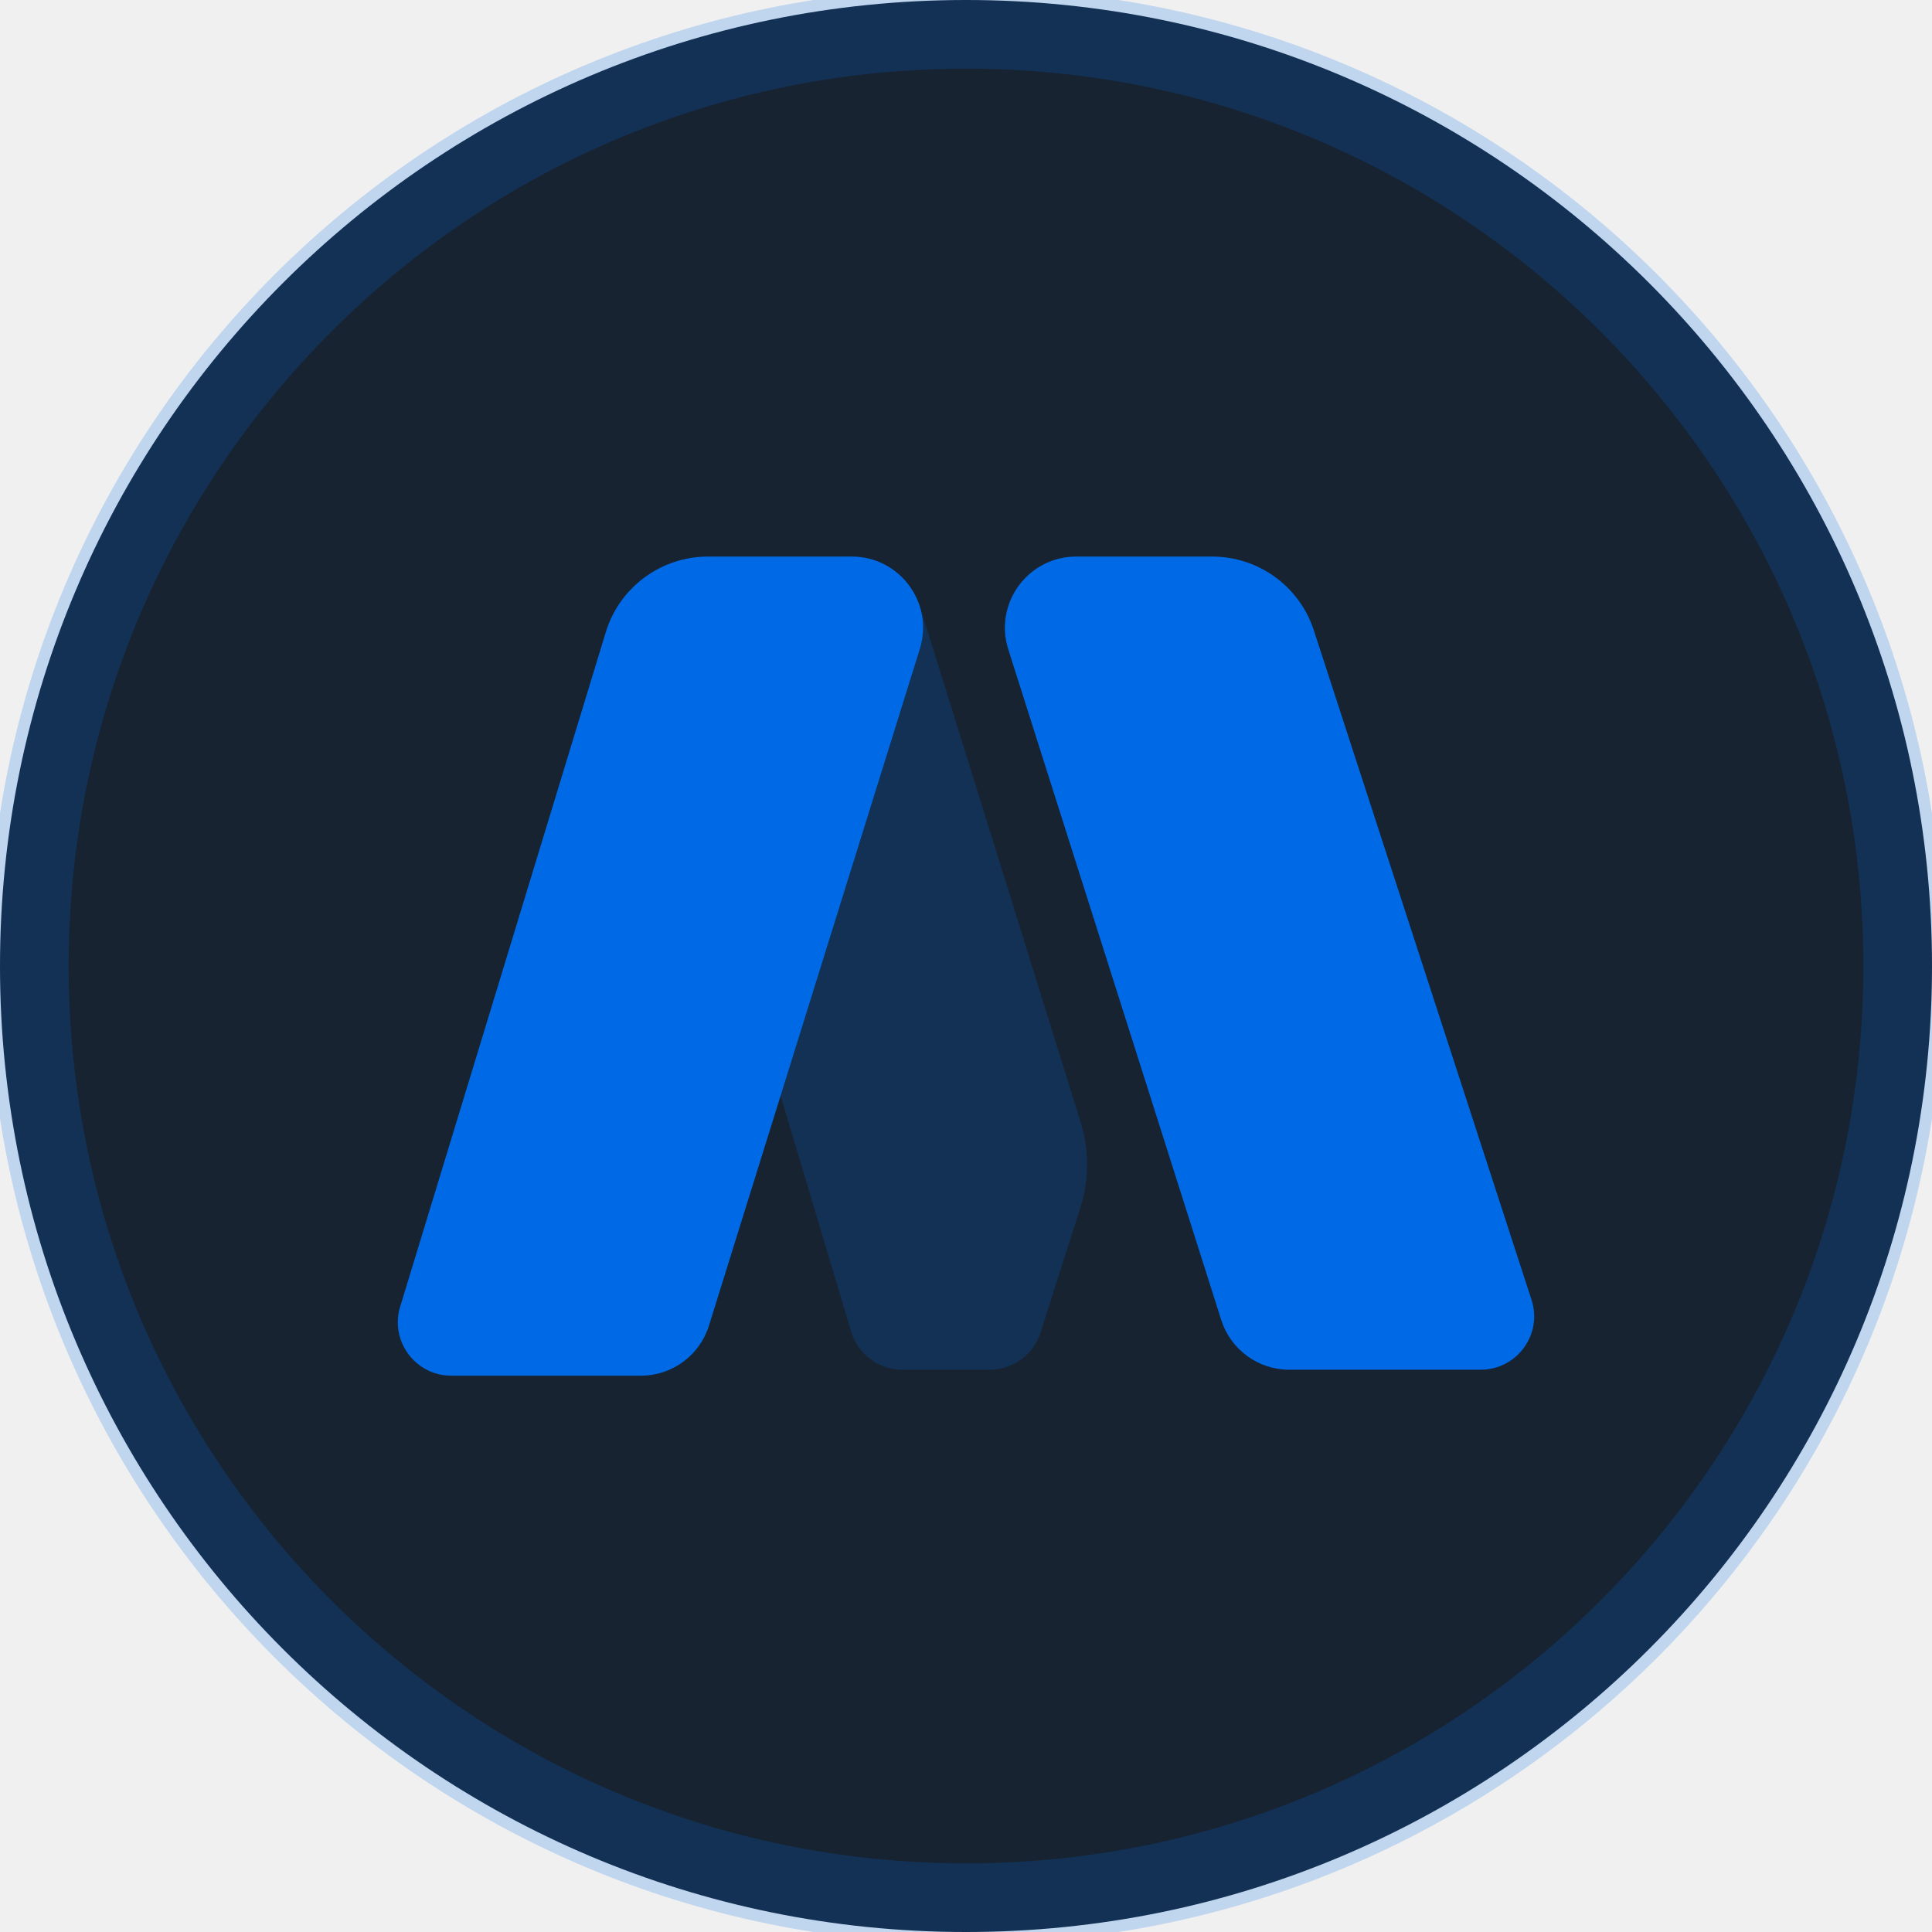
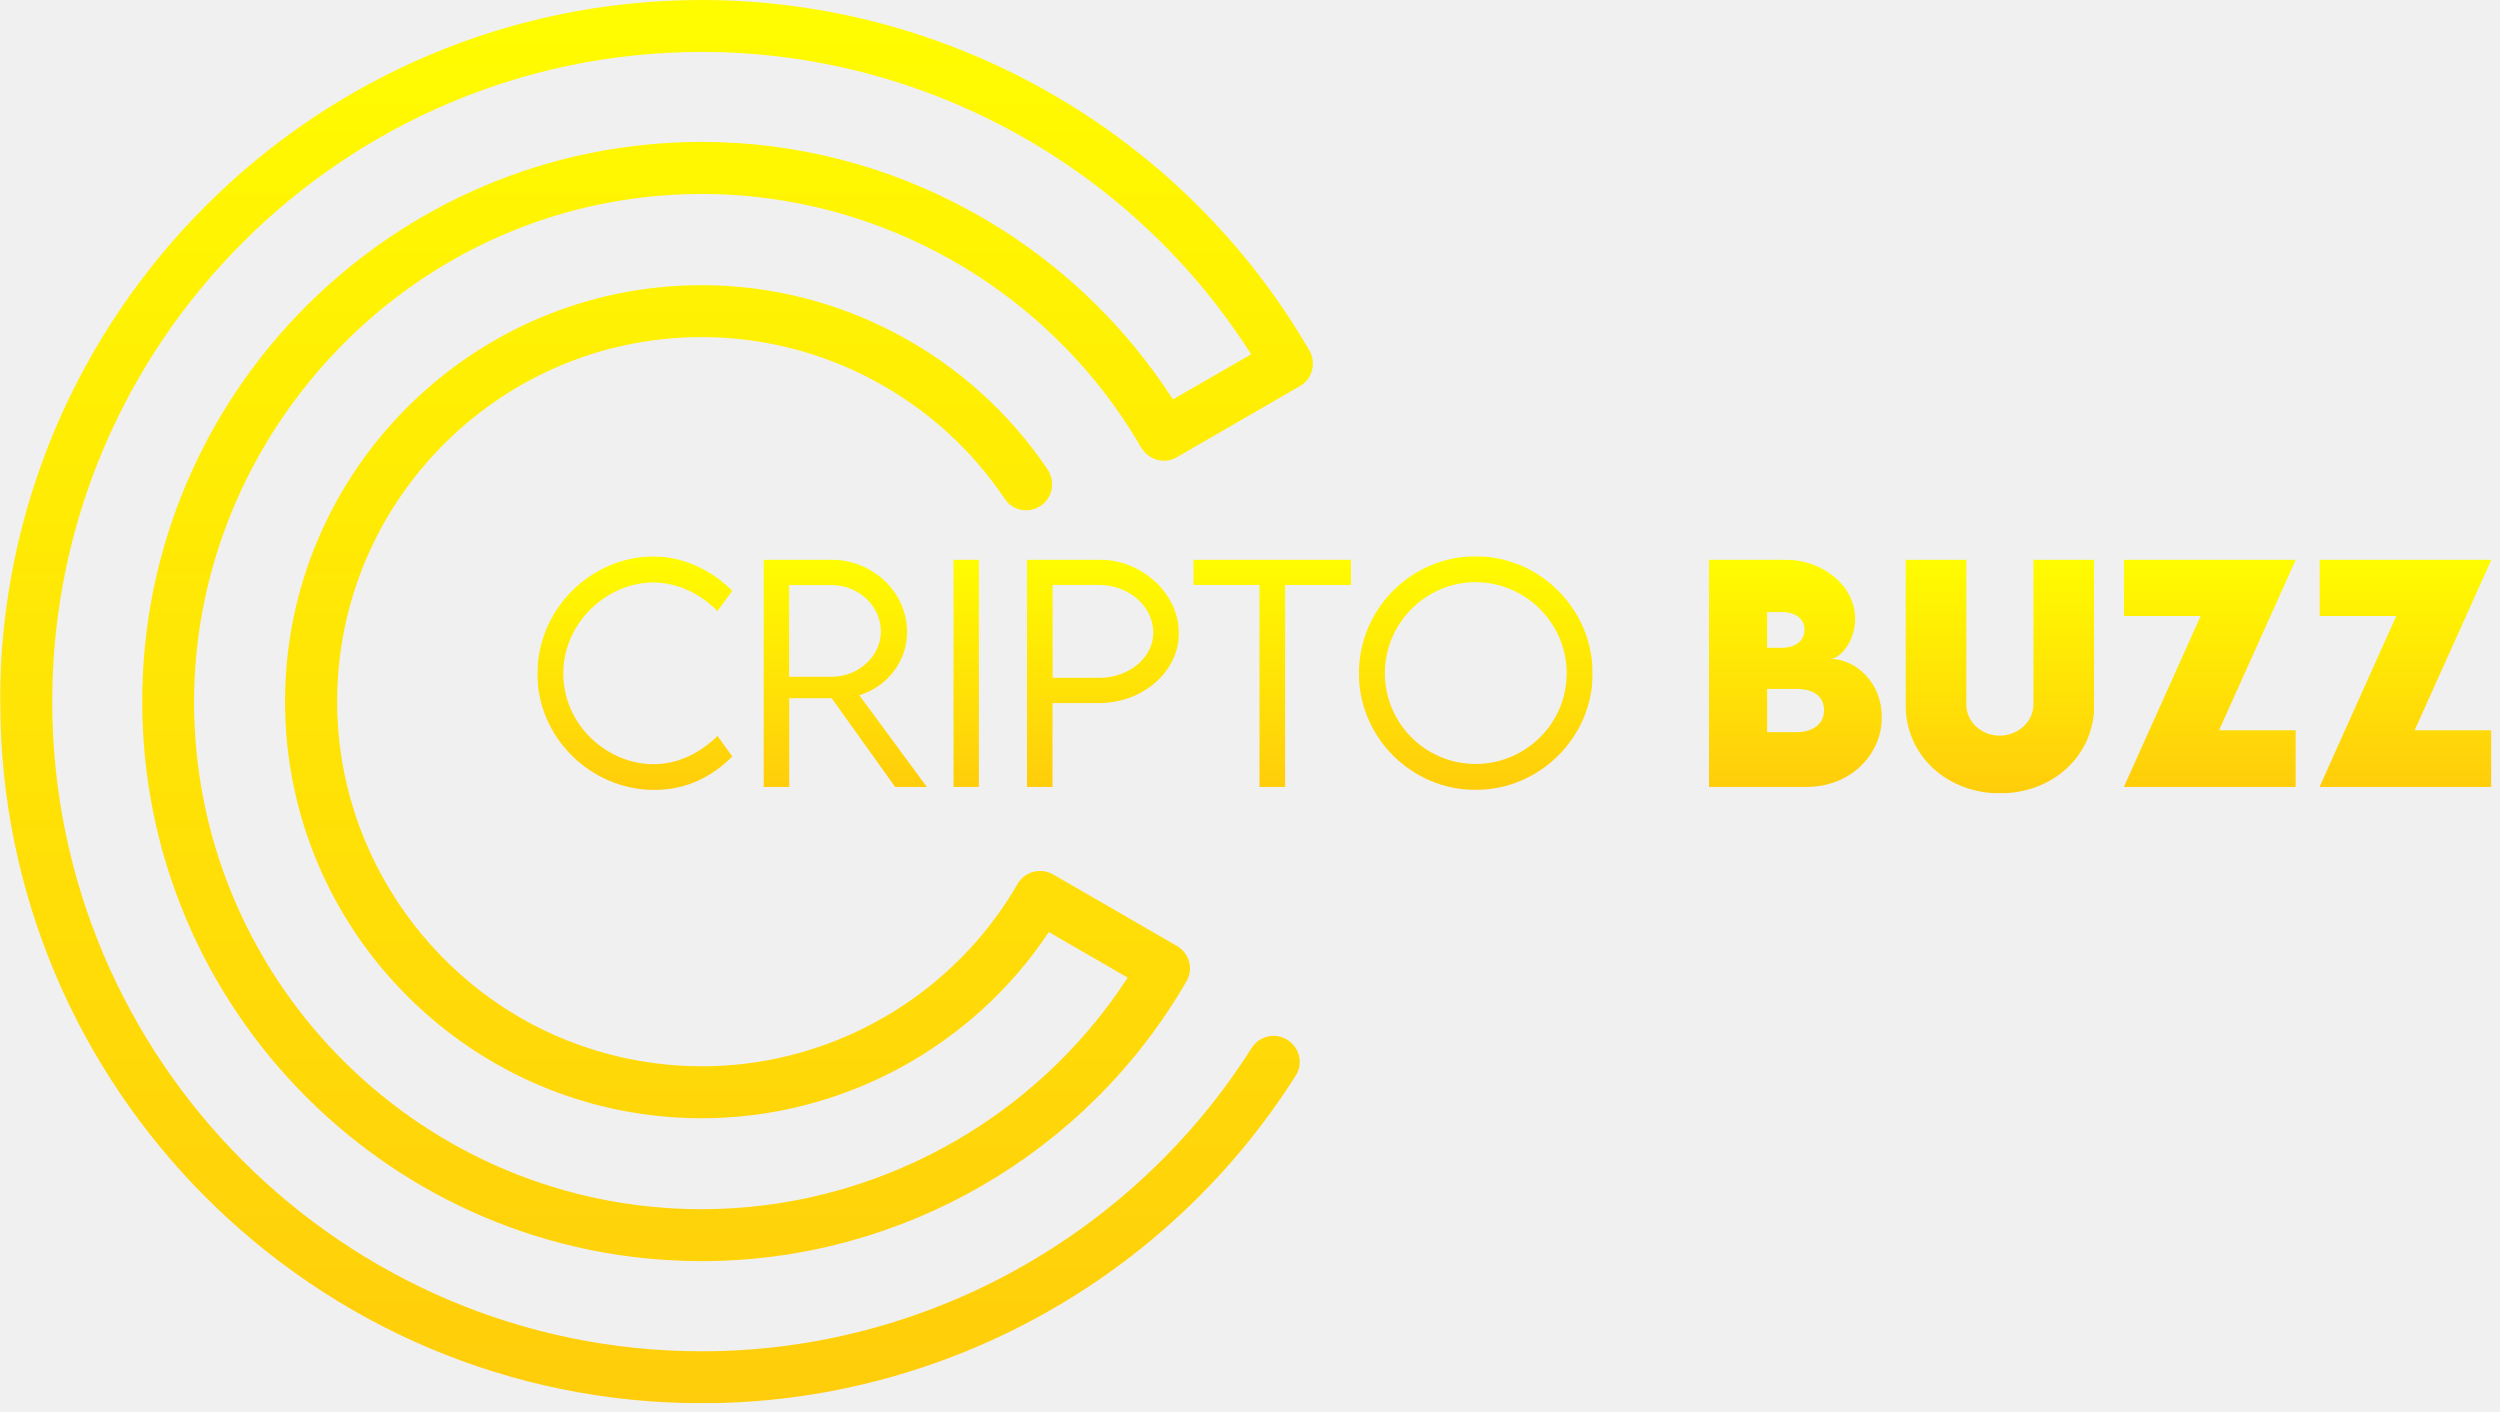
- <svg xmlns="http://www.w3.org/2000/svg" width="24" height="24" viewBox="0 0 24 24" fill="none">
-   <g clip-path="url(#clip0_28287_9936)">
-     <path d="M24 12C24 5.373 18.627 0 12 0C5.373 0 0 5.373 0 12C0 18.627 5.373 24 12 24C18.627 24 24 18.627 24 12Z" fill="#172331" />
-     <path d="M23.647 12C23.647 5.568 18.432 0.353 12 0.353C5.567 0.353 0.353 5.568 0.353 12C0.353 18.433 5.567 23.647 12 23.647C18.432 23.647 23.647 18.433 23.647 12Z" stroke="#006AE6" stroke-opacity="0.2" />
-     <path d="M13.424 13.939L11.431 7.545C11.314 7.169 10.967 6.914 10.573 6.914C10.095 6.914 9.7 7.289 9.676 7.767L9.44 12.397C9.43 12.598 9.454 12.8 9.512 12.994L10.573 16.542C10.657 16.823 10.915 17.015 11.209 17.015H12.294C12.583 17.015 12.839 16.828 12.926 16.553L13.421 15.003C13.531 14.657 13.532 14.285 13.424 13.939Z" fill="#006AE6" fill-opacity="0.2" />
-     <path d="M16.321 7.83L19.025 16.146C19.165 16.575 18.845 17.015 18.394 17.015H16.014C15.629 17.015 15.288 16.765 15.171 16.398L12.525 8.066C12.344 7.496 12.77 6.914 13.369 6.914H15.059C15.634 6.914 16.143 7.284 16.321 7.83Z" fill="#006AE6" />
-     <path d="M8.795 6.914H10.582C11.178 6.914 11.604 7.492 11.426 8.062L8.807 16.467C8.692 16.837 8.35 17.089 7.962 17.089H5.605C5.16 17.089 4.841 16.658 4.971 16.232L7.525 7.854C7.695 7.295 8.211 6.914 8.795 6.914Z" fill="#006AE6" />
+ <svg xmlns="http://www.w3.org/2000/svg" width="62" height="35" viewBox="0 0 62 35" fill="none">
+   <mask id="mask0_5324_529" style="mask-type:luminance" maskUnits="userSpaceOnUse" x="0" y="0" width="33" height="35">
+     <path d="M0.005 17.398C0.005 26.995 7.813 34.8 17.408 34.8C23.378 34.8 28.96 31.7 32.137 26.67C32.331 26.363 32.221 25.957 31.907 25.776C31.603 25.599 31.222 25.701 31.035 25.998C28.091 30.647 22.926 33.512 17.408 33.512C8.524 33.512 1.296 26.284 1.296 17.4C1.296 8.516 8.524 1.288 17.408 1.288C22.923 1.288 28.084 4.146 31.028 8.787L29.088 9.906C26.547 5.953 22.128 3.519 17.405 3.519C9.753 3.519 3.527 9.745 3.527 17.398C3.527 25.05 9.753 31.276 17.405 31.276C22.353 31.276 26.962 28.613 29.43 24.326C29.604 24.022 29.489 23.634 29.188 23.46L26.118 21.686C25.97 21.602 25.794 21.576 25.627 21.622C25.461 21.666 25.321 21.773 25.236 21.921C23.184 25.474 18.883 27.312 14.742 26.041C11.1 24.924 8.511 21.553 8.368 17.748C8.174 12.605 12.301 8.36 17.405 8.36C20.426 8.36 23.256 9.886 24.924 12.38C25.111 12.656 25.484 12.736 25.773 12.567C26.1 12.378 26.19 11.951 25.977 11.637C24.068 8.805 20.843 7.072 17.403 7.072C11.706 7.072 7.069 11.706 7.069 17.4C7.069 23.095 11.706 27.733 17.403 27.733C20.866 27.733 24.107 25.98 26.011 23.115L27.966 24.245C25.658 27.802 21.668 29.988 17.403 29.988C10.543 29.988 4.948 24.475 4.815 17.648C4.698 11.527 9.142 6.103 15.166 5.012C20.444 4.056 25.676 6.576 28.296 11.09C28.477 11.404 28.871 11.522 29.185 11.34L32.239 9.574C32.388 9.49 32.495 9.347 32.538 9.183C32.582 9.017 32.559 8.841 32.474 8.695C29.367 3.33 23.593 0 17.403 0C7.808 0 0 7.808 0 17.403" fill="white" />
+   </mask>
+   <g mask="url(#mask0_5324_529)">
+     <path d="M32.59 -0.005H0.005V34.8H32.59V-0.005Z" fill="url(#paint0_linear_5324_529)" />
+   </g>
+   <mask id="mask1_5324_529" style="mask-type:luminance" maskUnits="userSpaceOnUse" x="13" y="13" width="6" height="7">
+     <path d="M13.326 16.7C13.326 18.3 14.66 19.591 16.227 19.591C17.06 19.591 17.692 19.228 18.162 18.762L17.794 18.251C17.387 18.65 16.846 18.952 16.209 18.952C15.054 18.952 13.97 17.975 13.97 16.703C13.97 15.43 15.064 14.446 16.199 14.446C16.817 14.446 17.385 14.737 17.791 15.154L18.162 14.653C17.651 14.139 16.948 13.807 16.224 13.799C14.643 13.799 13.329 15.118 13.329 16.703" fill="white" />
+   </mask>
+   <g mask="url(#mask1_5324_529)">
+     <path d="M18.162 13.797H13.326V19.591H18.162V13.797Z" fill="url(#paint1_linear_5324_529)" />
+   </g>
+   <mask id="mask2_5324_529" style="mask-type:luminance" maskUnits="userSpaceOnUse" x="18" y="13" width="5" height="7">
+     <path d="M19.57 16.779V14.51H20.62C21.285 14.51 21.845 15.013 21.845 15.665C21.845 16.273 21.293 16.784 20.62 16.784H19.57V16.779ZM18.934 13.878V19.517H19.573V17.316H20.626L22.2 19.517H22.987L21.311 17.242C21.995 17.035 22.496 16.406 22.496 15.675C22.496 14.681 21.643 13.878 20.597 13.878H18.931H18.934Z" fill="white" />
+   </mask>
+   <g mask="url(#mask2_5324_529)">
+     <path d="M22.987 13.878H18.933V19.517H22.987V13.878Z" fill="url(#paint2_linear_5324_529)" />
+   </g>
+   <mask id="mask3_5324_529" style="mask-type:luminance" maskUnits="userSpaceOnUse" x="23" y="13" width="2" height="7">
+     <path d="M24.278 13.878H23.642V19.517H24.278V13.878Z" fill="white" />
+   </mask>
+   <g mask="url(#mask3_5324_529)">
+     <path d="M24.278 13.878H23.642V19.517H24.278V13.878Z" fill="url(#paint3_linear_5324_529)" />
+   </g>
+   <mask id="mask4_5324_529" style="mask-type:luminance" maskUnits="userSpaceOnUse" x="25" y="13" width="5" height="7">
+     <path d="M27.255 16.81H26.105V14.507H27.255C27.997 14.507 28.602 15.039 28.602 15.69C28.602 16.306 28.002 16.81 27.263 16.81H27.255ZM25.466 13.878V19.517H26.103V17.436H27.253C28.344 17.436 29.236 16.657 29.236 15.698C29.236 14.74 28.344 13.878 27.253 13.878H25.466Z" fill="white" />
+   </mask>
+   <g mask="url(#mask4_5324_529)">
+     <path d="M29.236 13.878H25.466V19.517H29.236V13.878Z" fill="url(#paint4_linear_5324_529)" />
+   </g>
+   <mask id="mask5_5324_529" style="mask-type:luminance" maskUnits="userSpaceOnUse" x="29" y="13" width="5" height="7">
+     <path d="M29.594 13.878V14.507H31.235V19.517H31.871V14.507H33.507V13.878H29.594Z" fill="white" />
+   </mask>
+   <g mask="url(#mask5_5324_529)">
+     <path d="M33.504 13.878H29.594V19.517H33.504V13.878Z" fill="url(#paint5_linear_5324_529)" />
+   </g>
+   <mask id="mask6_5324_529" style="mask-type:luminance" maskUnits="userSpaceOnUse" x="33" y="13" width="7" height="7">
+     <path d="M34.345 16.697C34.345 15.455 35.358 14.438 36.594 14.438C37.831 14.438 38.854 15.455 38.854 16.697C38.854 17.939 37.839 18.946 36.594 18.946C35.35 18.946 34.345 17.934 34.345 16.697ZM33.701 16.7C33.701 18.29 35.007 19.59 36.594 19.59C38.182 19.59 39.498 18.29 39.498 16.7C39.498 15.11 38.192 13.796 36.597 13.796C35.002 13.796 33.701 15.1 33.701 16.7Z" fill="white" />
+   </mask>
+   <g mask="url(#mask6_5324_529)">
+     <path d="M39.498 13.796H33.701V19.59H39.498V13.796Z" fill="url(#paint6_linear_5324_529)" />
+   </g>
+   <mask id="mask7_5324_529" style="mask-type:luminance" maskUnits="userSpaceOnUse" x="42" y="13" width="5" height="7">
+     <path d="M43.825 17.086H44.574C44.998 17.088 45.236 17.288 45.236 17.617C45.236 17.988 44.906 18.157 44.564 18.157H43.825V17.086ZM43.825 15.179H44.193C44.515 15.179 44.753 15.34 44.753 15.614C44.753 15.905 44.507 16.066 44.183 16.066H43.825V15.182V15.179ZM42.383 13.878V19.517H44.791C45.921 19.517 46.67 18.688 46.67 17.794C46.67 16.899 45.995 16.34 45.392 16.34C45.622 16.34 46.008 15.923 46.008 15.343C46.008 14.566 45.259 13.878 44.239 13.878H42.386H42.383Z" fill="white" />
+   </mask>
+   <g mask="url(#mask7_5324_529)">
+     <path d="M46.67 13.878H42.383V19.517H46.67V13.878Z" fill="url(#paint7_linear_5324_529)" />
+   </g>
+   <mask id="mask8_5324_529" style="mask-type:luminance" maskUnits="userSpaceOnUse" x="47" y="13" width="5" height="7">
+     <path d="M50.429 13.878V17.464C50.429 17.927 50.018 18.244 49.593 18.244C49.169 18.244 48.765 17.932 48.765 17.464V13.878H47.257V17.467C47.257 18.76 48.308 19.675 49.599 19.675C50.889 19.675 51.94 18.762 51.94 17.467V13.878H50.432H50.429Z" fill="white" />
+   </mask>
+   <g mask="url(#mask8_5324_529)">
+     <path d="M51.935 13.878H47.255V19.675H51.935V13.878Z" fill="url(#paint8_linear_5324_529)" />
+   </g>
+   <mask id="mask9_5324_529" style="mask-type:luminance" maskUnits="userSpaceOnUse" x="52" y="13" width="5" height="7">
+     <path d="M52.671 13.878V15.276H54.577L52.671 19.517H56.936V18.111H55.032L56.936 13.878H52.671Z" fill="white" />
+   </mask>
+   <g mask="url(#mask9_5324_529)">
+     <path d="M56.936 13.878H52.671V19.517H56.936V13.878Z" fill="url(#paint9_linear_5324_529)" />
+   </g>
+   <mask id="mask10_5324_529" style="mask-type:luminance" maskUnits="userSpaceOnUse" x="57" y="13" width="5" height="7">
+     <path d="M57.524 13.878V15.276H59.428L57.524 19.517H61.787V18.111H59.883L61.787 13.878H57.524Z" fill="white" />
+   </mask>
+   <g mask="url(#mask10_5324_529)">
+     <path d="M61.785 13.878H57.522V19.517H61.785V13.878Z" fill="url(#paint10_linear_5324_529)" />
  </g>
  <defs>
-     <clipPath id="clip0_28287_9936">
-       <rect width="24" height="24" fill="white" />
-     </clipPath>
+     <linearGradient id="paint0_linear_5324_529" x1="16.447" y1="34.8" x2="16.447" y2="-0.005" gradientUnits="userSpaceOnUse">
+       <stop stop-color="#FFCD0B" />
+       <stop offset="1" stop-color="#FFFC00" />
+     </linearGradient>
+     <linearGradient id="paint1_linear_5324_529" x1="14.65" y1="19.591" x2="14.65" y2="13.797" gradientUnits="userSpaceOnUse">
+       <stop stop-color="#FFCD0B" />
+       <stop offset="1" stop-color="#FFFC00" />
+     </linearGradient>
+     <linearGradient id="paint2_linear_5324_529" x1="21.977" y1="19.517" x2="21.977" y2="13.878" gradientUnits="userSpaceOnUse">
+       <stop stop-color="#FFCD0B" />
+       <stop offset="1" stop-color="#FFFC00" />
+     </linearGradient>
+     <linearGradient id="paint3_linear_5324_529" x1="24.976" y1="19.517" x2="24.976" y2="13.878" gradientUnits="userSpaceOnUse">
+       <stop stop-color="#FFCD0B" />
+       <stop offset="1" stop-color="#FFFC00" />
+     </linearGradient>
+     <linearGradient id="paint4_linear_5324_529" x1="28.37" y1="19.517" x2="28.37" y2="13.878" gradientUnits="userSpaceOnUse">
+       <stop stop-color="#FFCD0B" />
+       <stop offset="1" stop-color="#FFFC00" />
+     </linearGradient>
+     <linearGradient id="paint5_linear_5324_529" x1="32.566" y1="19.517" x2="32.566" y2="13.878" gradientUnits="userSpaceOnUse">
+       <stop stop-color="#FFCD0B" />
+       <stop offset="1" stop-color="#FFFC00" />
+     </linearGradient>
+     <linearGradient id="paint6_linear_5324_529" x1="35.506" y1="19.59" x2="35.506" y2="13.796" gradientUnits="userSpaceOnUse">
+       <stop stop-color="#FFCD0B" />
+       <stop offset="1" stop-color="#FFFC00" />
+     </linearGradient>
+     <linearGradient id="paint7_linear_5324_529" x1="45.542" y1="19.517" x2="45.542" y2="13.878" gradientUnits="userSpaceOnUse">
+       <stop stop-color="#FFCD0B" />
+       <stop offset="1" stop-color="#FFFC00" />
+     </linearGradient>
+     <linearGradient id="paint8_linear_5324_529" x1="49.463" y1="19.675" x2="49.463" y2="13.878" gradientUnits="userSpaceOnUse">
+       <stop stop-color="#FFCD0B" />
+       <stop offset="1" stop-color="#FFFC00" />
+     </linearGradient>
+     <linearGradient id="paint9_linear_5324_529" x1="55.819" y1="19.517" x2="55.819" y2="13.878" gradientUnits="userSpaceOnUse">
+       <stop stop-color="#FFCD0B" />
+       <stop offset="1" stop-color="#FFFC00" />
+     </linearGradient>
+     <linearGradient id="paint10_linear_5324_529" x1="60.671" y1="19.517" x2="60.671" y2="13.878" gradientUnits="userSpaceOnUse">
+       <stop stop-color="#FFCD0B" />
+       <stop offset="1" stop-color="#FFFC00" />
+     </linearGradient>
  </defs>
</svg>
